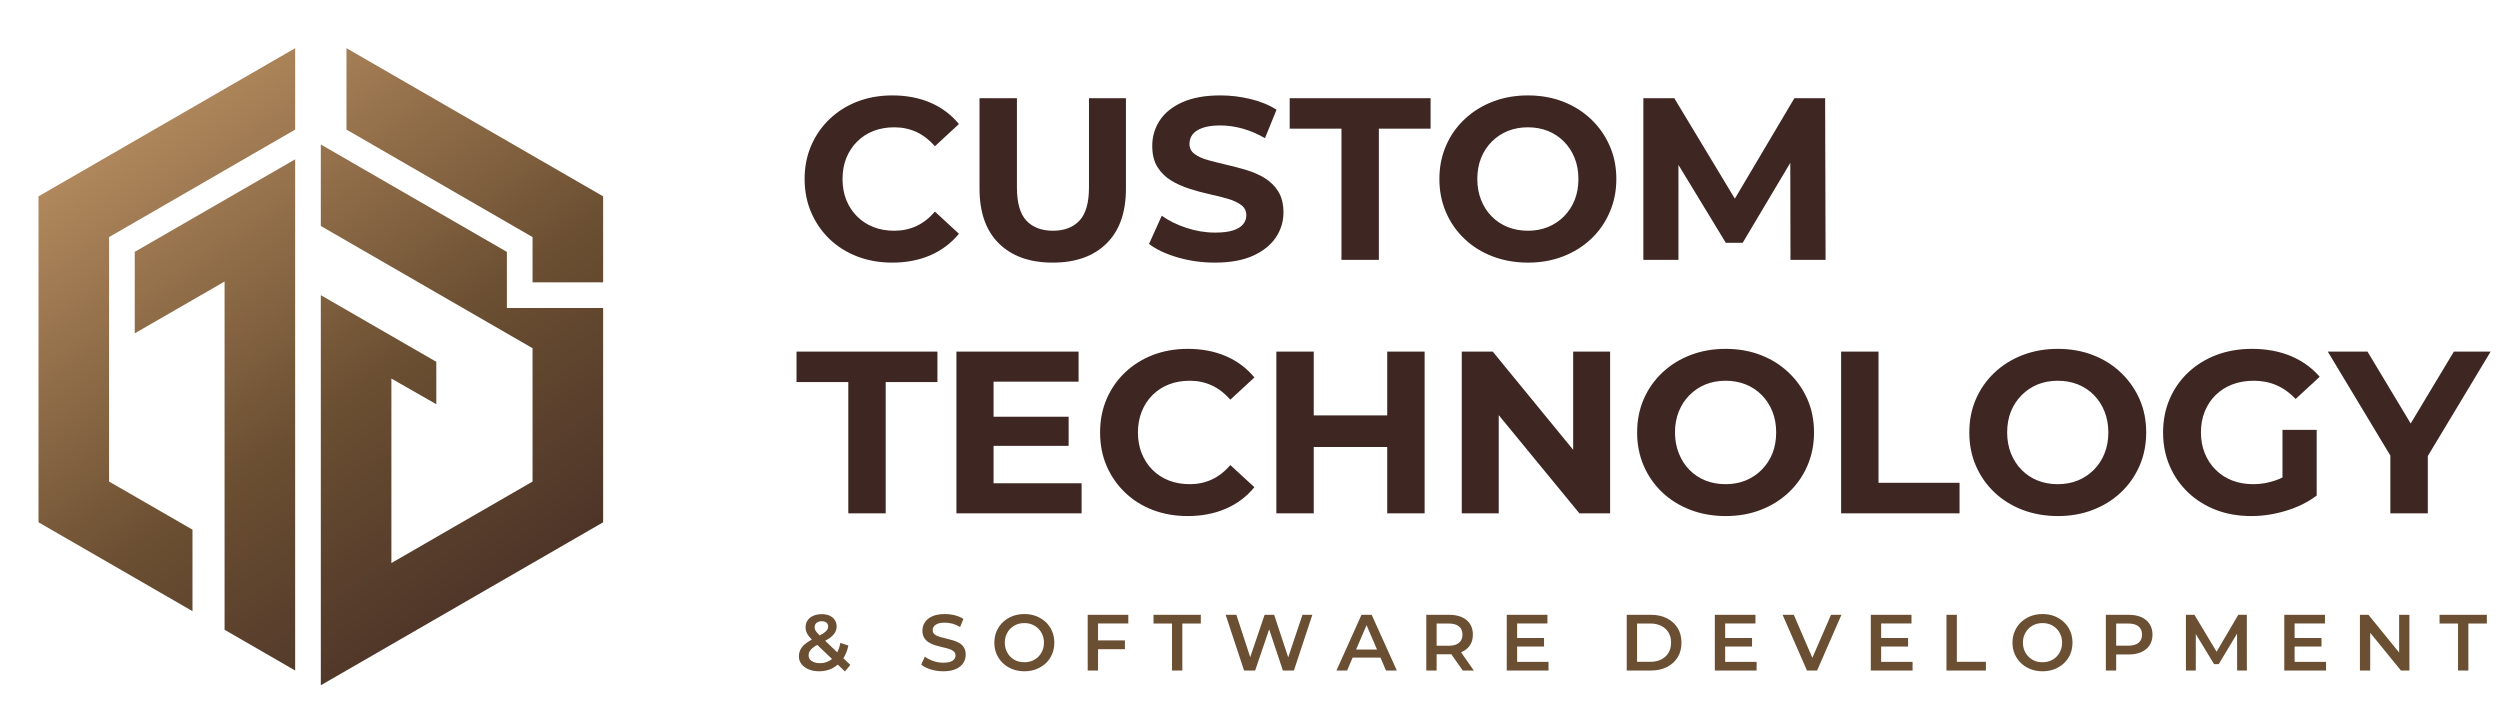
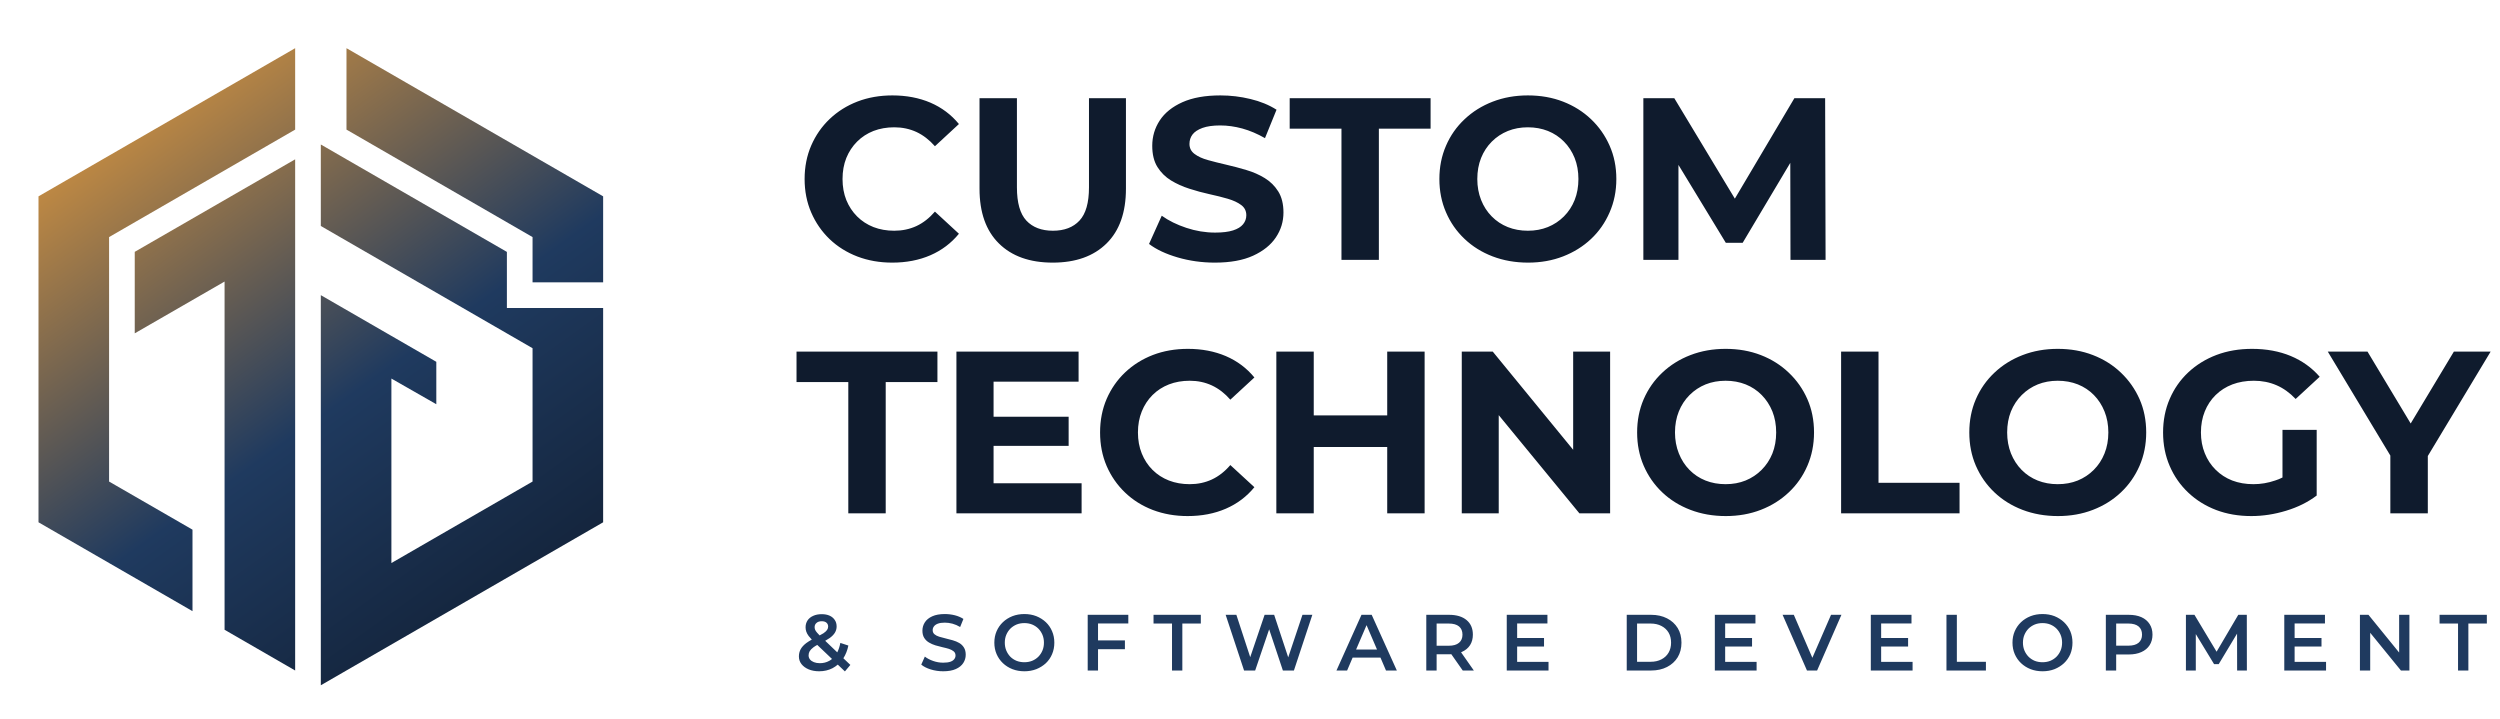
<svg xmlns="http://www.w3.org/2000/svg" viewBox="0 0 389.63 112" width="389.63" height="112" role="img" aria-labelledby="t">
  <defs>
    <linearGradient id="g" gradientUnits="userSpaceOnUse" x1="12" y1="4" x2="88" y2="110">
-       <stop offset="0" stop-color="#C89B6B" />
-       <stop offset=".55" stop-color="#6B4F32" />
-       <stop offset="1" stop-color="#3E2723" />
+       <stop offset="0" stop-color="#F2A23A" />
+       <stop offset=".55" stop-color="#1F3A5F" />
+       <stop offset="1" stop-color="#0F1B2D" />
    </linearGradient>
  </defs>
  <path fill="url(#g)" fill-rule="nonzero" transform="translate(0 0)" d="M46 7.51L6 30.6L6 81.4L30 95.25L30 82.55L17 75.05L17 36.95L46 20.2ZM54 7.51L94 30.6L94 44L83 44L83 36.95L54 20.2ZM21 39.25L46 24.83L46 104.5L35 98.15L35 43.88L21 51.95ZM50 22.52L79 39.26L79 48L94 48L94 81.4L50 106.8L50 46L61 52.35L68 56.39L68 63L61 59L61 87.75L83 75.05L83 54.27L50 35.22Z" />
-   <path fill="#3E2723" transform="translate(124 40.5)" d="M15.05 0.43L15.05 0.43Q12.13 0.43 9.63 -0.52Q7.13 -1.48 5.29 -3.24Q3.46 -5 2.43 -7.38Q1.4 -9.76 1.4 -12.6L1.4 -12.6Q1.4 -15.44 2.43 -17.82Q3.46 -20.2 5.31 -21.96Q7.16 -23.72 9.65 -24.68Q12.13 -25.63 15.08 -25.63L15.08 -25.63Q18.36 -25.63 21.01 -24.5Q23.65 -23.36 25.45 -21.17L25.45 -21.17L21.71 -17.71Q20.41 -19.19 18.83 -19.93Q17.24 -20.66 15.37 -20.66L15.37 -20.66Q13.61 -20.66 12.13 -20.09Q10.66 -19.51 9.58 -18.43Q8.5 -17.35 7.9 -15.88Q7.31 -14.4 7.31 -12.6L7.31 -12.6Q7.31 -10.8 7.9 -9.32Q8.5 -7.85 9.58 -6.77Q10.66 -5.69 12.13 -5.11Q13.61 -4.54 15.37 -4.54L15.37 -4.54Q17.24 -4.54 18.83 -5.27Q20.41 -6.01 21.71 -7.52L21.71 -7.52L25.45 -4.07Q23.65 -1.87 21.01 -0.72Q18.36 0.43 15.05 0.43ZM40.07 0.43L40.07 0.43Q34.7 0.43 31.68 -2.56Q28.66 -5.54 28.66 -11.09L28.66 -11.09L28.66 -25.2L34.49 -25.2L34.49 -11.3Q34.49 -7.7 35.96 -6.12Q37.44 -4.54 40.1 -4.54L40.1 -4.54Q42.77 -4.54 44.24 -6.12Q45.72 -7.7 45.72 -11.3L45.72 -11.3L45.72 -25.2L51.48 -25.2L51.48 -11.09Q51.48 -5.54 48.46 -2.56Q45.43 0.43 40.07 0.43ZM65.34 0.43L65.34 0.43Q62.32 0.43 59.54 -0.38Q56.77 -1.19 55.08 -2.48L55.08 -2.48L57.06 -6.88Q58.68 -5.72 60.89 -4.99Q63.11 -4.25 65.38 -4.25L65.38 -4.25Q67.1 -4.25 68.17 -4.59Q69.23 -4.93 69.73 -5.54Q70.24 -6.16 70.24 -6.95L70.24 -6.95Q70.24 -7.96 69.44 -8.55Q68.65 -9.14 67.36 -9.52Q66.06 -9.9 64.49 -10.24Q62.93 -10.58 61.36 -11.09Q59.8 -11.59 58.5 -12.38Q57.2 -13.18 56.39 -14.47Q55.58 -15.77 55.58 -17.78L55.58 -17.78Q55.58 -19.94 56.75 -21.73Q57.92 -23.51 60.28 -24.57Q62.64 -25.63 66.2 -25.63L66.2 -25.63Q68.58 -25.63 70.88 -25.07Q73.19 -24.52 74.95 -23.4L74.95 -23.4L73.15 -18.97Q71.39 -19.98 69.62 -20.47Q67.86 -20.95 66.17 -20.95L66.17 -20.95Q64.48 -20.95 63.4 -20.56Q62.32 -20.16 61.85 -19.53Q61.38 -18.9 61.38 -18.07L61.38 -18.07Q61.38 -17.1 62.17 -16.51Q62.96 -15.91 64.26 -15.55Q65.56 -15.19 67.12 -14.83Q68.69 -14.47 70.25 -14Q71.82 -13.54 73.12 -12.74Q74.41 -11.95 75.22 -10.66Q76.03 -9.36 76.03 -7.38L76.03 -7.38Q76.03 -5.26 74.84 -3.49Q73.66 -1.73 71.3 -0.65Q68.94 0.43 65.34 0.43ZM90.9 0L85.07 0L85.07 -20.45L77 -20.45L77 -25.2L98.96 -25.2L98.96 -20.45L90.9 -20.45L90.9 0ZM114.16 0.43L114.16 0.43Q111.17 0.43 108.63 -0.54Q106.09 -1.51 104.24 -3.28Q102.38 -5.04 101.36 -7.42Q100.33 -9.79 100.33 -12.6L100.33 -12.6Q100.33 -15.41 101.36 -17.78Q102.38 -20.16 104.26 -21.92Q106.13 -23.69 108.65 -24.66Q111.17 -25.63 114.12 -25.63L114.12 -25.63Q117.11 -25.63 119.61 -24.66Q122.11 -23.69 123.97 -21.92Q125.82 -20.16 126.86 -17.8Q127.91 -15.44 127.91 -12.6L127.91 -12.6Q127.91 -9.79 126.86 -7.4Q125.82 -5 123.97 -3.26Q122.11 -1.51 119.61 -0.54Q117.11 0.43 114.16 0.43ZM114.12 -4.54L114.12 -4.54Q115.81 -4.54 117.23 -5.11Q118.66 -5.69 119.74 -6.77Q120.82 -7.85 121.41 -9.32Q122 -10.8 122 -12.6L122 -12.6Q122 -14.4 121.41 -15.88Q120.82 -17.35 119.75 -18.43Q118.69 -19.51 117.25 -20.09Q115.81 -20.66 114.12 -20.66L114.12 -20.66Q112.43 -20.66 111.01 -20.09Q109.58 -19.51 108.5 -18.43Q107.42 -17.35 106.83 -15.88Q106.24 -14.4 106.24 -12.6L106.24 -12.6Q106.24 -10.84 106.83 -9.34Q107.42 -7.85 108.49 -6.77Q109.55 -5.69 110.99 -5.11Q112.43 -4.54 114.12 -4.54ZM137.59 0L132.12 0L132.12 -25.2L136.94 -25.2L146.38 -9.54L155.66 -25.2L160.45 -25.2L160.52 0L155.05 0L155.02 -15.12L147.6 -2.66L144.97 -2.66L137.59 -14.8L137.59 0Z" />
-   <path fill="#3E2723" transform="translate(124 80)" d="M14.04 0L8.21 0L8.21 -20.45L0.14 -20.45L0.14 -25.2L22.1 -25.2L22.1 -20.45L14.04 -20.45L14.04 0ZM44.57 0L25.06 0L25.06 -25.2L44.1 -25.2L44.1 -20.52L30.85 -20.52L30.85 -15.05L42.55 -15.05L42.55 -10.51L30.85 -10.51L30.85 -4.68L44.57 -4.68L44.57 0ZM61.09 0.43L61.09 0.43Q58.18 0.43 55.67 -0.52Q53.17 -1.48 51.34 -3.24Q49.5 -5 48.47 -7.38Q47.45 -9.76 47.45 -12.6L47.45 -12.6Q47.45 -15.44 48.47 -17.82Q49.5 -20.2 51.35 -21.96Q53.21 -23.72 55.69 -24.68Q58.18 -25.63 61.13 -25.63L61.13 -25.63Q64.4 -25.63 67.05 -24.5Q69.7 -23.36 71.5 -21.17L71.5 -21.17L67.75 -17.71Q66.46 -19.19 64.87 -19.93Q63.29 -20.66 61.42 -20.66L61.42 -20.66Q59.65 -20.66 58.18 -20.09Q56.7 -19.51 55.62 -18.43Q54.54 -17.35 53.95 -15.88Q53.35 -14.4 53.35 -12.6L53.35 -12.6Q53.35 -10.8 53.95 -9.32Q54.54 -7.85 55.62 -6.77Q56.7 -5.69 58.18 -5.11Q59.65 -4.54 61.42 -4.54L61.42 -4.54Q63.29 -4.54 64.87 -5.27Q66.46 -6.01 67.75 -7.52L67.75 -7.52L71.5 -4.07Q69.7 -1.87 67.05 -0.72Q64.4 0.43 61.09 0.43ZM98.03 0L92.2 0L92.2 -10.33L80.75 -10.33L80.75 0L74.92 0L74.92 -25.2L80.75 -25.2L80.75 -15.26L92.2 -15.26L92.2 -25.2L98.03 -25.2L98.03 0ZM109.58 0L103.82 0L103.82 -25.2L108.65 -25.2L121.18 -9.9L121.18 -25.2L126.94 -25.2L126.94 0L122.15 0L109.58 -15.3L109.58 0ZM144.97 0.43L144.97 0.43Q141.98 0.43 139.45 -0.54Q136.91 -1.51 135.05 -3.28Q133.2 -5.04 132.17 -7.42Q131.15 -9.79 131.15 -12.6L131.15 -12.6Q131.15 -15.41 132.17 -17.78Q133.2 -20.16 135.07 -21.92Q136.94 -23.69 139.46 -24.66Q141.98 -25.63 144.94 -25.63L144.94 -25.63Q147.92 -25.63 150.43 -24.66Q152.93 -23.69 154.78 -21.92Q156.64 -20.16 157.68 -17.8Q158.72 -15.44 158.72 -12.6L158.72 -12.6Q158.72 -9.79 157.68 -7.4Q156.64 -5 154.78 -3.26Q152.93 -1.51 150.43 -0.54Q147.92 0.43 144.97 0.43ZM144.94 -4.54L144.94 -4.54Q146.63 -4.54 148.05 -5.11Q149.47 -5.69 150.55 -6.77Q151.63 -7.85 152.23 -9.32Q152.82 -10.8 152.82 -12.6L152.82 -12.6Q152.82 -14.4 152.23 -15.88Q151.63 -17.35 150.57 -18.43Q149.51 -19.51 148.07 -20.09Q146.63 -20.66 144.94 -20.66L144.94 -20.66Q143.24 -20.66 141.82 -20.09Q140.4 -19.51 139.32 -18.43Q138.24 -17.35 137.65 -15.88Q137.05 -14.4 137.05 -12.6L137.05 -12.6Q137.05 -10.84 137.65 -9.34Q138.24 -7.85 139.3 -6.77Q140.36 -5.69 141.8 -5.11Q143.24 -4.54 144.94 -4.54ZM181.4 0L162.94 0L162.94 -25.2L168.77 -25.2L168.77 -4.75L181.4 -4.75L181.4 0ZM196.74 0.43L196.74 0.43Q193.75 0.43 191.21 -0.54Q188.68 -1.51 186.82 -3.28Q184.97 -5.04 183.94 -7.42Q182.92 -9.79 182.92 -12.6L182.92 -12.6Q182.92 -15.41 183.94 -17.78Q184.97 -20.16 186.84 -21.92Q188.71 -23.69 191.23 -24.66Q193.75 -25.63 196.7 -25.63L196.7 -25.63Q199.69 -25.63 202.19 -24.66Q204.7 -23.69 206.55 -21.92Q208.4 -20.16 209.45 -17.8Q210.49 -15.44 210.49 -12.6L210.49 -12.6Q210.49 -9.79 209.45 -7.4Q208.4 -5 206.55 -3.26Q204.7 -1.51 202.19 -0.54Q199.69 0.43 196.74 0.43ZM196.7 -4.54L196.7 -4.54Q198.4 -4.54 199.82 -5.11Q201.24 -5.69 202.32 -6.77Q203.4 -7.85 203.99 -9.32Q204.59 -10.8 204.59 -12.6L204.59 -12.6Q204.59 -14.4 203.99 -15.88Q203.4 -17.35 202.34 -18.43Q201.28 -19.51 199.84 -20.09Q198.4 -20.66 196.7 -20.66L196.7 -20.66Q195.01 -20.66 193.59 -20.09Q192.17 -19.51 191.09 -18.43Q190.01 -17.35 189.41 -15.88Q188.82 -14.4 188.82 -12.6L188.82 -12.6Q188.82 -10.84 189.41 -9.34Q190.01 -7.85 191.07 -6.77Q192.13 -5.69 193.57 -5.11Q195.01 -4.54 196.7 -4.54ZM226.87 0.43L226.87 0.43Q223.88 0.43 221.38 -0.52Q218.88 -1.48 217.03 -3.24Q215.17 -5 214.15 -7.38Q213.12 -9.76 213.12 -12.6Q213.12 -15.44 214.15 -17.82Q215.17 -20.2 217.04 -21.96Q218.92 -23.72 221.44 -24.68Q223.96 -25.63 226.98 -25.63L226.98 -25.63Q230.33 -25.63 233.01 -24.52Q235.69 -23.4 237.53 -21.28L237.53 -21.28L233.78 -17.82Q232.42 -19.26 230.8 -19.96Q229.18 -20.66 227.27 -20.66L227.27 -20.66Q225.43 -20.66 223.92 -20.09Q222.41 -19.51 221.31 -18.43Q220.21 -17.35 219.62 -15.88Q219.02 -14.4 219.02 -12.6L219.02 -12.6Q219.02 -10.84 219.62 -9.36Q220.21 -7.88 221.31 -6.79Q222.41 -5.69 223.9 -5.11Q225.4 -4.54 227.2 -4.54L227.2 -4.54Q228.92 -4.54 230.58 -5.11L230.58 -5.11Q231.16 -5.29 231.73 -5.58L231.73 -5.58L231.73 -13L237.06 -13L237.06 -2.77Q235.01 -1.22 232.29 -0.4Q229.57 0.43 226.87 0.43ZM254.38 0L248.54 0L248.54 -9L238.79 -25.2L244.98 -25.2L251.71 -14L258.44 -25.2L264.17 -25.2L254.38 -8.93L254.38 0Z" />
-   <path fill="#6B4F32" transform="translate(124 104.5)" d="M8.53 -0.87L7.68 0.14L6.57 -0.92Q6.2 -0.6 5.75 -0.36L5.75 -0.36Q4.82 0.12 3.67 0.12L3.67 0.12Q2.77 0.12 2.05 -0.17Q1.33 -0.47 0.92 -0.99Q0.51 -1.51 0.51 -2.19L0.51 -2.19Q0.51 -2.81 0.78 -3.31Q1.05 -3.81 1.65 -4.27L1.65 -4.27Q2.02 -4.54 2.52 -4.82L2.52 -4.82Q2.23 -5.12 2.03 -5.38L2.03 -5.38Q1.77 -5.73 1.66 -6.06Q1.55 -6.39 1.55 -6.73L1.55 -6.73Q1.55 -7.34 1.86 -7.81Q2.17 -8.27 2.74 -8.52Q3.31 -8.78 4.07 -8.78L4.07 -8.78Q4.77 -8.78 5.29 -8.55Q5.8 -8.32 6.09 -7.89Q6.39 -7.46 6.39 -6.87L6.39 -6.87Q6.39 -6.35 6.13 -5.91Q5.87 -5.47 5.32 -5.07L5.32 -5.07Q5.01 -4.86 4.61 -4.63L4.61 -4.63L6.49 -2.83Q6.81 -3.46 6.97 -4.3L6.97 -4.3L8.22 -3.89Q7.99 -2.77 7.44 -1.91L7.44 -1.91L8.53 -0.87ZM5.67 -1.8L5.67 -1.8L3.37 -3.99Q3.01 -3.79 2.77 -3.61L2.77 -3.61Q2.37 -3.31 2.19 -3.01Q2.02 -2.72 2.02 -2.36Q2.02 -2 2.24 -1.72Q2.46 -1.45 2.85 -1.3Q3.25 -1.14 3.78 -1.14L3.78 -1.14Q4.58 -1.14 5.23 -1.5L5.23 -1.5Q5.46 -1.62 5.67 -1.8ZM3.74 -5.47L3.74 -5.47Q4.08 -5.64 4.33 -5.8L4.33 -5.8Q4.74 -6.08 4.9 -6.32Q5.07 -6.57 5.07 -6.84L5.07 -6.84Q5.07 -7.22 4.81 -7.45Q4.55 -7.68 4.07 -7.68L4.07 -7.68Q3.55 -7.68 3.26 -7.42Q2.96 -7.17 2.96 -6.76L2.96 -6.76Q2.96 -6.55 3.04 -6.35Q3.12 -6.15 3.34 -5.9L3.34 -5.9Q3.48 -5.72 3.74 -5.47ZM23 0.12L23 0.12Q21.98 0.12 21.05 -0.17Q20.12 -0.46 19.58 -0.92L19.58 -0.92L20.14 -2.17Q20.66 -1.76 21.43 -1.49Q22.19 -1.22 23 -1.22L23 -1.22Q23.68 -1.22 24.1 -1.36Q24.53 -1.51 24.72 -1.77Q24.92 -2.02 24.92 -2.34L24.92 -2.34Q24.92 -2.74 24.64 -2.98Q24.35 -3.22 23.9 -3.37Q23.45 -3.51 22.89 -3.63Q22.34 -3.76 21.79 -3.92Q21.24 -4.09 20.79 -4.36Q20.33 -4.63 20.05 -5.07Q19.76 -5.52 19.76 -6.21L19.76 -6.21Q19.76 -6.92 20.14 -7.51Q20.52 -8.1 21.3 -8.45Q22.07 -8.8 23.26 -8.8L23.26 -8.8Q24.04 -8.8 24.81 -8.61Q25.58 -8.41 26.15 -8.04L26.15 -8.04L25.64 -6.78Q25.06 -7.13 24.44 -7.3Q23.82 -7.46 23.25 -7.46L23.25 -7.46Q22.58 -7.46 22.16 -7.3Q21.75 -7.14 21.56 -6.88Q21.36 -6.62 21.36 -6.29L21.36 -6.29Q21.36 -5.89 21.64 -5.65Q21.92 -5.41 22.37 -5.27Q22.83 -5.13 23.38 -5Q23.94 -4.87 24.49 -4.71Q25.05 -4.55 25.5 -4.29Q25.95 -4.03 26.23 -3.58Q26.51 -3.14 26.51 -2.46L26.51 -2.46Q26.51 -1.76 26.13 -1.17Q25.75 -0.58 24.97 -0.23Q24.19 0.12 23 0.12ZM35.66 0.12L35.66 0.12Q34.64 0.12 33.79 -0.21Q32.93 -0.55 32.3 -1.15Q31.67 -1.75 31.32 -2.56Q30.97 -3.37 30.97 -4.34L30.97 -4.34Q30.97 -5.31 31.32 -6.12Q31.67 -6.93 32.3 -7.53Q32.93 -8.13 33.79 -8.47Q34.64 -8.8 35.65 -8.8L35.65 -8.8Q36.66 -8.8 37.51 -8.47Q38.36 -8.13 39 -7.53Q39.63 -6.93 39.97 -6.12Q40.32 -5.31 40.32 -4.34L40.32 -4.34Q40.32 -3.37 39.97 -2.55Q39.63 -1.74 39 -1.14Q38.36 -0.55 37.51 -0.21Q36.66 0.12 35.66 0.12ZM35.65 -1.29L35.65 -1.29Q36.3 -1.29 36.86 -1.51Q37.42 -1.74 37.83 -2.15Q38.24 -2.57 38.47 -3.12Q38.7 -3.67 38.7 -4.34L38.7 -4.34Q38.7 -5.01 38.47 -5.56Q38.24 -6.11 37.83 -6.53Q37.42 -6.94 36.86 -7.17Q36.3 -7.39 35.65 -7.39L35.65 -7.39Q34.99 -7.39 34.44 -7.17Q33.89 -6.94 33.47 -6.53Q33.06 -6.11 32.83 -5.56Q32.6 -5.01 32.6 -4.34L32.6 -4.34Q32.6 -3.68 32.83 -3.12Q33.06 -2.57 33.46 -2.15Q33.87 -1.74 34.43 -1.51Q34.99 -1.29 35.65 -1.29ZM47.13 0L45.52 0L45.52 -8.68L51.85 -8.68L51.85 -7.33L47.13 -7.33L47.13 -4.69L51.32 -4.69L51.32 -3.32L47.13 -3.32L47.13 0ZM60.27 0L58.66 0L58.66 -7.32L55.78 -7.32L55.78 -8.68L63.15 -8.68L63.15 -7.32L60.27 -7.32L60.27 0ZM71.62 0L69.89 0L67.02 -8.68L68.69 -8.68L70.85 -2.08L73.09 -8.68L74.58 -8.68L76.77 -2.05L78.99 -8.68L80.53 -8.68L77.66 0L75.94 0L73.8 -6.42L71.62 0ZM85.95 0L84.29 0L88.19 -8.68L89.78 -8.68L93.7 0L92.01 0L91.15 -2.01L86.81 -2.01L85.95 0ZM87.35 -3.27L90.61 -3.27L88.98 -7.07L87.35 -3.27ZM99.9 0L98.29 0L98.29 -8.68L101.85 -8.68Q103.58 -8.68 104.57 -7.86Q105.55 -7.04 105.55 -5.59L105.55 -5.59Q105.55 -4.64 105.11 -3.95Q104.66 -3.26 103.84 -2.9L103.84 -2.9Q103.78 -2.86 103.71 -2.84L103.71 -2.84L105.7 0L103.97 0L102.19 -2.54Q102.03 -2.53 101.86 -2.53L101.86 -2.53L99.9 -2.53L99.9 0ZM99.9 -7.32L99.9 -3.86L101.78 -3.86Q102.85 -3.86 103.39 -4.32Q103.93 -4.77 103.93 -5.59L103.93 -5.59Q103.93 -6.42 103.39 -6.87Q102.85 -7.32 101.78 -7.32L101.78 -7.32L99.9 -7.32ZM117.34 0L110.83 0L110.83 -8.68L117.17 -8.68L117.17 -7.33L112.45 -7.33L112.45 -5.07L116.64 -5.07L116.64 -3.74L112.45 -3.74L112.45 -1.35L117.34 -1.35L117.34 0ZM133.33 0L129.53 0L129.53 -8.68L133.33 -8.68Q134.74 -8.68 135.81 -8.13Q136.87 -7.59 137.47 -6.62Q138.06 -5.65 138.06 -4.34L138.06 -4.34Q138.06 -3.04 137.47 -2.06Q136.87 -1.09 135.81 -0.55Q134.74 0 133.33 0L133.33 0ZM131.14 -7.32L131.14 -1.36L133.25 -1.36Q134.22 -1.36 134.94 -1.74Q135.66 -2.11 136.05 -2.78Q136.44 -3.45 136.44 -4.34L136.44 -4.34Q136.44 -5.25 136.05 -5.91Q135.66 -6.57 134.94 -6.94Q134.22 -7.32 133.25 -7.32L133.25 -7.32L131.14 -7.32ZM149.77 0L143.26 0L143.26 -8.68L149.59 -8.68L149.59 -7.33L144.87 -7.33L144.87 -5.07L149.06 -5.07L149.06 -3.74L144.87 -3.74L144.87 -1.35L149.77 -1.35L149.77 0ZM159.2 0L157.62 0L153.82 -8.68L155.57 -8.68L158.46 -1.98L161.37 -8.68L162.99 -8.68L159.2 0ZM174.08 0L167.57 0L167.57 -8.68L173.91 -8.68L173.91 -7.33L169.18 -7.33L169.18 -5.07L173.38 -5.07L173.38 -3.74L169.18 -3.74L169.18 -1.35L174.08 -1.35L174.08 0ZM185.51 0L179.36 0L179.36 -8.68L180.98 -8.68L180.98 -1.36L185.51 -1.36L185.51 0ZM194.34 0.12L194.34 0.12Q193.32 0.12 192.47 -0.21Q191.61 -0.55 190.98 -1.15Q190.35 -1.75 190 -2.56Q189.65 -3.37 189.65 -4.34L189.65 -4.34Q189.65 -5.31 190 -6.12Q190.35 -6.93 190.98 -7.53Q191.61 -8.13 192.47 -8.47Q193.32 -8.8 194.33 -8.8L194.33 -8.8Q195.35 -8.8 196.2 -8.47Q197.04 -8.13 197.68 -7.53Q198.31 -6.93 198.66 -6.12Q199 -5.31 199 -4.34L199 -4.34Q199 -3.37 198.66 -2.55Q198.31 -1.74 197.68 -1.14Q197.04 -0.55 196.2 -0.21Q195.35 0.12 194.34 0.12ZM194.33 -1.29L194.33 -1.29Q194.99 -1.29 195.54 -1.51Q196.1 -1.74 196.51 -2.15Q196.92 -2.57 197.15 -3.12Q197.38 -3.67 197.38 -4.34L197.38 -4.34Q197.38 -5.01 197.15 -5.56Q196.92 -6.11 196.51 -6.53Q196.1 -6.94 195.54 -7.17Q194.99 -7.39 194.33 -7.39L194.33 -7.39Q193.67 -7.39 193.12 -7.17Q192.57 -6.94 192.15 -6.53Q191.74 -6.11 191.51 -5.56Q191.28 -5.01 191.28 -4.34L191.28 -4.34Q191.28 -3.68 191.51 -3.12Q191.74 -2.57 192.15 -2.15Q192.56 -1.74 193.11 -1.51Q193.67 -1.29 194.33 -1.29ZM205.81 0L204.2 0L204.2 -8.68L207.77 -8.68Q208.92 -8.68 209.75 -8.31Q210.57 -7.94 211.02 -7.24Q211.47 -6.55 211.47 -5.59Q211.47 -4.64 211.02 -3.94Q210.57 -3.25 209.75 -2.88Q208.92 -2.5 207.77 -2.5L207.77 -2.5L205.81 -2.5L205.81 0ZM205.81 -7.32L205.81 -3.87L207.7 -3.87Q208.76 -3.87 209.3 -4.32Q209.84 -4.77 209.84 -5.59L209.84 -5.59Q209.84 -6.42 209.3 -6.87Q208.76 -7.32 207.7 -7.32L207.7 -7.32L205.81 -7.32ZM218.22 0L216.68 0L216.68 -8.68L218.01 -8.68L221.46 -2.93L224.84 -8.68L226.17 -8.68L226.18 0L224.66 0L224.65 -5.75L221.79 -0.99L221.07 -0.99L218.22 -5.68L218.22 0ZM238.52 0L232.01 0L232.01 -8.68L238.35 -8.68L238.35 -7.33L233.62 -7.33L233.62 -5.07L237.81 -5.07L237.81 -3.74L233.62 -3.74L233.62 -1.35L238.52 -1.35L238.52 0ZM245.4 0L243.8 0L243.8 -8.68L245.13 -8.68L249.91 -2.8L249.91 -8.68L251.51 -8.68L251.51 0L250.19 0L245.4 -5.88L245.4 0ZM260.7 0L259.09 0L259.09 -7.32L256.21 -7.32L256.21 -8.68L263.58 -8.68L263.58 -7.32L260.7 -7.32L260.7 0Z" />
+   <path fill="#0F1B2D" transform="translate(124 40.5)" d="M15.05 0.43L15.05 0.43Q12.13 0.43 9.63 -0.52Q7.13 -1.48 5.29 -3.24Q3.46 -5 2.43 -7.38Q1.4 -9.76 1.4 -12.6L1.4 -12.6Q1.4 -15.44 2.43 -17.82Q3.46 -20.2 5.31 -21.96Q7.16 -23.72 9.65 -24.68Q12.13 -25.63 15.08 -25.63L15.08 -25.63Q18.36 -25.63 21.01 -24.5Q23.65 -23.36 25.45 -21.17L25.45 -21.17L21.71 -17.71Q20.41 -19.19 18.83 -19.93Q17.24 -20.66 15.37 -20.66L15.37 -20.66Q13.61 -20.66 12.13 -20.09Q10.66 -19.51 9.58 -18.43Q8.5 -17.35 7.9 -15.88Q7.31 -14.4 7.31 -12.6L7.31 -12.6Q7.31 -10.8 7.9 -9.32Q8.5 -7.85 9.58 -6.77Q10.66 -5.69 12.13 -5.11Q13.61 -4.54 15.37 -4.54L15.37 -4.54Q17.24 -4.54 18.83 -5.27Q20.41 -6.01 21.71 -7.52L21.71 -7.52L25.45 -4.07Q23.65 -1.87 21.01 -0.72Q18.36 0.43 15.05 0.43ZM40.07 0.43L40.07 0.43Q34.7 0.43 31.68 -2.56Q28.66 -5.54 28.66 -11.09L28.66 -11.09L28.66 -25.2L34.49 -25.2L34.49 -11.3Q34.49 -7.7 35.96 -6.12Q37.44 -4.54 40.1 -4.54L40.1 -4.54Q42.77 -4.54 44.24 -6.12Q45.72 -7.7 45.72 -11.3L45.72 -11.3L45.72 -25.2L51.48 -25.2L51.48 -11.09Q51.48 -5.54 48.46 -2.56Q45.43 0.43 40.07 0.43ZM65.34 0.43L65.34 0.43Q62.32 0.43 59.54 -0.38Q56.77 -1.19 55.08 -2.48L55.08 -2.48L57.06 -6.88Q58.68 -5.72 60.89 -4.99Q63.11 -4.25 65.38 -4.25L65.38 -4.25Q67.1 -4.25 68.17 -4.59Q69.23 -4.93 69.73 -5.54Q70.24 -6.16 70.24 -6.95L70.24 -6.95Q70.24 -7.96 69.44 -8.55Q68.65 -9.14 67.36 -9.52Q66.06 -9.9 64.49 -10.24Q62.93 -10.58 61.36 -11.09Q59.8 -11.59 58.5 -12.38Q57.2 -13.18 56.39 -14.47Q55.58 -15.77 55.58 -17.78L55.58 -17.78Q55.58 -19.94 56.75 -21.73Q57.92 -23.51 60.28 -24.57Q62.64 -25.63 66.2 -25.63L66.2 -25.63Q68.58 -25.63 70.88 -25.07Q73.19 -24.52 74.95 -23.4L74.95 -23.4L73.15 -18.97Q71.39 -19.98 69.62 -20.47Q67.86 -20.95 66.17 -20.95L66.17 -20.95Q64.48 -20.95 63.4 -20.56Q62.32 -20.16 61.85 -19.53Q61.38 -18.9 61.38 -18.07L61.38 -18.07Q61.38 -17.1 62.17 -16.51Q62.96 -15.91 64.26 -15.55Q65.56 -15.19 67.12 -14.83Q68.69 -14.47 70.25 -14Q71.82 -13.54 73.12 -12.74Q74.41 -11.95 75.22 -10.66Q76.03 -9.36 76.03 -7.38L76.03 -7.38Q76.03 -5.26 74.84 -3.49Q73.66 -1.73 71.3 -0.65Q68.94 0.43 65.34 0.43ZM90.9 0L85.07 0L85.07 -20.45L77 -20.45L77 -25.2L98.96 -25.2L98.96 -20.45L90.9 -20.45L90.9 0ZM114.16 0.43L114.16 0.43Q111.17 0.43 108.63 -0.54Q106.09 -1.51 104.24 -3.28Q102.38 -5.04 101.36 -7.42Q100.33 -9.79 100.33 -12.6L100.33 -12.6Q100.33 -15.41 101.36 -17.78Q102.38 -20.16 104.26 -21.92Q106.13 -23.69 108.65 -24.66Q111.17 -25.63 114.12 -25.63L114.12 -25.63Q117.11 -25.63 119.61 -24.66Q122.11 -23.69 123.97 -21.92Q125.82 -20.16 126.86 -17.8Q127.91 -15.44 127.91 -12.6L127.91 -12.6Q127.91 -9.79 126.86 -7.4Q125.82 -5 123.97 -3.26Q122.11 -1.51 119.61 -0.54Q117.11 0.43 114.16 0.43ZM114.12 -4.54L114.12 -4.54Q115.81 -4.54 117.23 -5.11Q118.66 -5.69 119.74 -6.77Q120.82 -7.85 121.41 -9.32Q122 -10.8 122 -12.6L122 -12.6Q122 -14.4 121.41 -15.88Q120.82 -17.35 119.75 -18.43Q118.69 -19.51 117.25 -20.09Q115.81 -20.66 114.12 -20.66L114.12 -20.66Q112.43 -20.66 111.01 -20.09Q109.58 -19.51 108.5 -18.43Q107.42 -17.35 106.83 -15.88Q106.24 -14.4 106.24 -12.6L106.24 -12.6Q106.24 -10.84 106.83 -9.34Q107.42 -7.85 108.49 -6.77Q109.55 -5.69 110.99 -5.11Q112.43 -4.54 114.12 -4.54ZM137.59 0L132.12 0L132.12 -25.2L136.94 -25.2L146.38 -9.54L155.66 -25.2L160.45 -25.2L160.52 0L155.05 0L155.02 -15.12L147.6 -2.66L144.97 -2.66L137.59 -14.8L137.59 0Z" />
+   <path fill="#0F1B2D" transform="translate(124 80)" d="M14.04 0L8.21 0L8.21 -20.45L0.14 -20.45L0.14 -25.2L22.1 -25.2L22.1 -20.45L14.04 -20.45L14.04 0ZM44.57 0L25.06 0L25.06 -25.2L44.1 -25.2L44.1 -20.52L30.85 -20.52L30.85 -15.05L42.55 -15.05L42.55 -10.51L30.85 -10.51L30.85 -4.68L44.57 -4.68L44.57 0ZM61.09 0.43L61.09 0.43Q58.18 0.43 55.67 -0.52Q53.17 -1.48 51.34 -3.24Q49.5 -5 48.47 -7.38Q47.45 -9.76 47.45 -12.6L47.45 -12.6Q47.45 -15.44 48.47 -17.82Q49.5 -20.2 51.35 -21.96Q53.21 -23.72 55.69 -24.68Q58.18 -25.63 61.13 -25.63L61.13 -25.63Q64.4 -25.63 67.05 -24.5Q69.7 -23.36 71.5 -21.17L71.5 -21.17L67.75 -17.71Q66.46 -19.19 64.87 -19.93Q63.29 -20.66 61.42 -20.66L61.42 -20.66Q59.65 -20.66 58.18 -20.09Q56.7 -19.51 55.62 -18.43Q54.54 -17.35 53.95 -15.88Q53.35 -14.4 53.35 -12.6L53.35 -12.6Q53.35 -10.8 53.95 -9.32Q54.54 -7.85 55.62 -6.77Q56.7 -5.69 58.18 -5.11Q59.65 -4.54 61.42 -4.54L61.42 -4.54Q63.29 -4.54 64.87 -5.27Q66.46 -6.01 67.75 -7.52L67.75 -7.52L71.5 -4.07Q69.7 -1.87 67.05 -0.72Q64.4 0.43 61.09 0.43ZM98.03 0L92.2 0L92.2 -10.33L80.75 -10.33L80.75 0L74.92 0L74.92 -25.2L80.75 -25.2L80.75 -15.26L92.2 -15.26L92.2 -25.2L98.03 -25.2L98.03 0ZM109.58 0L103.82 0L103.82 -25.2L108.65 -25.2L121.18 -9.9L121.18 -25.2L126.94 -25.2L126.94 0L122.15 0L109.58 -15.3L109.58 0ZM144.97 0.43L144.97 0.43Q141.98 0.43 139.45 -0.54Q136.91 -1.51 135.05 -3.28Q133.2 -5.04 132.17 -7.42Q131.15 -9.79 131.15 -12.6L131.15 -12.6Q131.15 -15.41 132.17 -17.78Q133.2 -20.16 135.07 -21.92Q136.94 -23.69 139.46 -24.66Q141.98 -25.63 144.94 -25.63L144.94 -25.63Q147.92 -25.63 150.43 -24.66Q152.93 -23.69 154.78 -21.92Q156.64 -20.16 157.68 -17.8Q158.72 -15.44 158.72 -12.6L158.72 -12.6Q158.72 -9.79 157.68 -7.4Q156.64 -5 154.78 -3.26Q152.93 -1.51 150.43 -0.54Q147.92 0.43 144.97 0.43ZM144.94 -4.54L144.94 -4.54Q146.63 -4.54 148.05 -5.11Q149.47 -5.69 150.55 -6.77Q151.63 -7.85 152.23 -9.32Q152.82 -10.8 152.82 -12.6L152.82 -12.6Q152.82 -14.4 152.23 -15.88Q151.63 -17.35 150.57 -18.43Q149.51 -19.51 148.07 -20.09Q146.63 -20.66 144.94 -20.66L144.94 -20.66Q143.24 -20.66 141.82 -20.09Q140.4 -19.51 139.32 -18.43Q138.24 -17.35 137.65 -15.88Q137.05 -14.4 137.05 -12.6L137.05 -12.6Q137.05 -10.84 137.65 -9.34Q138.24 -7.85 139.3 -6.77Q140.36 -5.69 141.8 -5.11Q143.24 -4.54 144.94 -4.54ZM181.4 0L162.94 0L162.94 -25.2L168.77 -25.2L168.77 -4.75L181.4 -4.75L181.4 0ZM196.74 0.43L196.74 0.43Q193.75 0.43 191.21 -0.54Q188.68 -1.51 186.82 -3.28Q184.97 -5.04 183.94 -7.42Q182.92 -9.79 182.92 -12.6L182.92 -12.6Q182.92 -15.41 183.94 -17.78Q184.97 -20.16 186.84 -21.92Q188.71 -23.69 191.23 -24.66Q193.75 -25.63 196.7 -25.63L196.7 -25.63Q199.69 -25.63 202.19 -24.66Q204.7 -23.69 206.55 -21.92Q208.4 -20.16 209.45 -17.8Q210.49 -15.44 210.49 -12.6L210.49 -12.6Q210.49 -9.79 209.45 -7.4Q208.4 -5 206.55 -3.26Q204.7 -1.51 202.19 -0.54Q199.69 0.43 196.74 0.43ZM196.7 -4.54L196.7 -4.54Q198.4 -4.54 199.82 -5.11Q201.24 -5.69 202.32 -6.77Q203.4 -7.85 203.99 -9.32Q204.59 -10.8 204.59 -12.6L204.59 -12.6Q204.59 -14.4 203.99 -15.88Q203.4 -17.35 202.34 -18.43Q201.28 -19.51 199.84 -20.09Q198.4 -20.66 196.7 -20.66L196.7 -20.66Q195.01 -20.66 193.59 -20.09Q192.17 -19.51 191.09 -18.43Q190.01 -17.35 189.41 -15.88Q188.82 -14.4 188.82 -12.6L188.82 -12.6Q188.82 -10.84 189.41 -9.34Q190.01 -7.85 191.07 -6.77Q192.13 -5.69 193.57 -5.11Q195.01 -4.54 196.7 -4.54ZM226.87 0.43L226.87 0.43Q223.88 0.43 221.38 -0.52Q218.88 -1.48 217.03 -3.24Q215.17 -5 214.15 -7.38Q213.12 -9.76 213.12 -12.6Q213.12 -15.44 214.15 -17.82Q215.17 -20.2 217.04 -21.96Q218.92 -23.72 221.44 -24.68Q223.96 -25.63 226.98 -25.63L226.98 -25.63Q230.33 -25.63 233.01 -24.52Q235.69 -23.4 237.53 -21.28L237.53 -21.28L233.78 -17.82Q232.42 -19.26 230.8 -19.96Q229.18 -20.66 227.27 -20.66L227.27 -20.66Q225.43 -20.66 223.92 -20.09Q222.41 -19.51 221.31 -18.43Q220.21 -17.35 219.62 -15.88Q219.02 -14.4 219.02 -12.6L219.02 -12.6Q219.02 -10.84 219.62 -9.36Q220.21 -7.88 221.31 -6.79Q222.41 -5.69 223.9 -5.11Q225.4 -4.54 227.2 -4.54L227.2 -4.54Q228.92 -4.54 230.58 -5.11L230.58 -5.11Q231.16 -5.29 231.73 -5.58L231.73 -5.58L231.73 -13L237.06 -13L237.06 -2.77Q235.01 -1.22 232.29 -0.4Q229.57 0.43 226.87 0.43ZM254.38 0L248.54 0L248.54 -9L238.79 -25.2L244.98 -25.2L251.71 -14L258.44 -25.2L264.17 -25.2L254.38 -8.93L254.38 0Z" />
+   <path fill="#1F3A5F" transform="translate(124 104.5)" d="M8.53 -0.87L7.68 0.14L6.57 -0.92Q6.2 -0.6 5.75 -0.36L5.75 -0.36Q4.82 0.12 3.67 0.12L3.67 0.12Q2.77 0.12 2.05 -0.17Q1.33 -0.47 0.92 -0.99Q0.51 -1.51 0.51 -2.19L0.51 -2.19Q0.51 -2.81 0.78 -3.31Q1.05 -3.81 1.65 -4.27L1.65 -4.27Q2.02 -4.54 2.52 -4.82L2.52 -4.82Q2.23 -5.12 2.03 -5.38L2.03 -5.38Q1.77 -5.73 1.66 -6.06Q1.55 -6.39 1.55 -6.73L1.55 -6.73Q1.55 -7.34 1.86 -7.81Q2.17 -8.27 2.74 -8.52Q3.31 -8.78 4.07 -8.78L4.07 -8.78Q4.77 -8.78 5.29 -8.55Q5.8 -8.32 6.09 -7.89Q6.39 -7.46 6.39 -6.87L6.39 -6.87Q6.39 -6.35 6.13 -5.91Q5.87 -5.47 5.32 -5.07L5.32 -5.07Q5.01 -4.86 4.61 -4.63L4.61 -4.63L6.49 -2.83Q6.81 -3.46 6.97 -4.3L6.97 -4.3L8.22 -3.89Q7.99 -2.77 7.44 -1.91L7.44 -1.91L8.53 -0.87ZM5.67 -1.8L5.67 -1.8L3.37 -3.99Q3.01 -3.79 2.77 -3.61L2.77 -3.61Q2.37 -3.31 2.19 -3.01Q2.02 -2.72 2.02 -2.36Q2.02 -2 2.24 -1.72Q2.46 -1.45 2.85 -1.3Q3.25 -1.14 3.78 -1.14L3.78 -1.14Q4.58 -1.14 5.23 -1.5L5.23 -1.5Q5.46 -1.62 5.67 -1.8ZM3.74 -5.47L3.74 -5.47Q4.08 -5.64 4.33 -5.8L4.33 -5.8Q4.74 -6.08 4.9 -6.32Q5.07 -6.57 5.07 -6.84L5.07 -6.84Q5.07 -7.22 4.81 -7.45Q4.55 -7.68 4.07 -7.68L4.07 -7.68Q3.55 -7.68 3.26 -7.42Q2.96 -7.17 2.96 -6.76L2.96 -6.76Q2.96 -6.55 3.04 -6.35Q3.12 -6.15 3.34 -5.9L3.34 -5.9Q3.48 -5.72 3.74 -5.47ZM23 0.12L23 0.12Q21.98 0.12 21.05 -0.17Q20.12 -0.46 19.58 -0.92L19.58 -0.92L20.14 -2.17Q20.66 -1.76 21.43 -1.49Q22.19 -1.22 23 -1.22L23 -1.22Q23.68 -1.22 24.1 -1.36Q24.53 -1.51 24.72 -1.77Q24.92 -2.02 24.92 -2.34L24.92 -2.34Q24.92 -2.74 24.64 -2.98Q24.35 -3.22 23.9 -3.37Q23.45 -3.51 22.89 -3.63Q22.34 -3.76 21.79 -3.92Q21.24 -4.09 20.79 -4.36Q20.33 -4.63 20.05 -5.07Q19.76 -5.52 19.76 -6.21L19.76 -6.21Q19.76 -6.92 20.14 -7.51Q20.52 -8.1 21.3 -8.45Q22.07 -8.8 23.26 -8.8L23.26 -8.8Q24.04 -8.8 24.81 -8.61Q25.58 -8.41 26.15 -8.04L26.15 -8.04L25.64 -6.78Q25.06 -7.13 24.44 -7.3Q23.82 -7.46 23.25 -7.46L23.25 -7.46Q22.58 -7.46 22.16 -7.3Q21.75 -7.14 21.56 -6.88Q21.36 -6.62 21.36 -6.29L21.36 -6.29Q21.36 -5.89 21.64 -5.65Q21.92 -5.41 22.37 -5.27Q22.83 -5.13 23.38 -5Q23.94 -4.87 24.49 -4.71Q25.05 -4.55 25.5 -4.29Q25.95 -4.03 26.23 -3.58Q26.51 -3.14 26.51 -2.46L26.51 -2.46Q26.51 -1.76 26.13 -1.17Q25.75 -0.58 24.97 -0.23Q24.19 0.12 23 0.12ZM35.66 0.12L35.66 0.12Q34.64 0.12 33.79 -0.21Q32.93 -0.55 32.3 -1.15Q31.67 -1.75 31.32 -2.56Q30.97 -3.37 30.97 -4.34L30.97 -4.34Q30.97 -5.31 31.32 -6.12Q31.67 -6.93 32.3 -7.53Q32.93 -8.13 33.79 -8.47Q34.64 -8.8 35.65 -8.8L35.65 -8.8Q36.66 -8.8 37.51 -8.47Q38.36 -8.13 39 -7.53Q39.63 -6.93 39.97 -6.12Q40.32 -5.31 40.32 -4.34L40.32 -4.34Q40.32 -3.37 39.97 -2.55Q39.63 -1.74 39 -1.14Q38.36 -0.55 37.51 -0.21Q36.66 0.12 35.66 0.12ZM35.65 -1.29L35.65 -1.29Q36.3 -1.29 36.86 -1.51Q37.42 -1.74 37.83 -2.15Q38.24 -2.57 38.47 -3.12Q38.7 -3.67 38.7 -4.34L38.7 -4.34Q38.7 -5.01 38.47 -5.56Q38.24 -6.11 37.83 -6.53Q37.42 -6.94 36.86 -7.17Q36.3 -7.39 35.65 -7.39L35.65 -7.39Q34.99 -7.39 34.44 -7.17Q33.89 -6.94 33.47 -6.53Q33.06 -6.11 32.83 -5.56Q32.6 -5.01 32.6 -4.34L32.6 -4.34Q32.6 -3.68 32.83 -3.12Q33.06 -2.57 33.46 -2.15Q33.87 -1.74 34.43 -1.51Q34.99 -1.29 35.65 -1.29ZM47.13 0L45.52 0L45.52 -8.68L51.85 -8.68L51.85 -7.33L47.13 -7.33L47.13 -4.69L51.32 -4.69L51.32 -3.32L47.13 -3.32L47.13 0ZM60.27 0L58.66 0L58.66 -7.32L55.78 -7.32L55.78 -8.68L63.15 -8.68L63.15 -7.32L60.27 -7.32L60.27 0ZM71.62 0L69.89 0L67.02 -8.68L68.69 -8.68L70.85 -2.08L73.09 -8.68L74.58 -8.68L76.77 -2.05L78.99 -8.68L80.53 -8.68L77.66 0L75.94 0L73.8 -6.42L71.62 0ZM85.95 0L84.29 0L88.19 -8.68L89.78 -8.68L93.7 0L92.01 0L91.15 -2.01L86.81 -2.01L85.95 0ZM87.35 -3.27L90.61 -3.27L88.98 -7.07L87.35 -3.27ZM99.9 0L98.29 0L98.29 -8.68L101.85 -8.68Q103.58 -8.68 104.57 -7.86Q105.55 -7.04 105.55 -5.59L105.55 -5.59Q105.55 -4.64 105.11 -3.95Q104.66 -3.26 103.84 -2.9L103.84 -2.9Q103.78 -2.86 103.71 -2.84L103.71 -2.84L105.7 0L103.97 0L102.19 -2.54Q102.03 -2.53 101.86 -2.53L101.86 -2.53L99.9 -2.53L99.9 0ZM99.9 -7.32L99.9 -3.86L101.78 -3.86Q102.85 -3.86 103.39 -4.32Q103.93 -4.77 103.93 -5.59L103.93 -5.59Q103.93 -6.42 103.39 -6.87Q102.85 -7.32 101.78 -7.32L101.78 -7.32L99.9 -7.32ZM117.34 0L110.83 0L110.83 -8.68L117.17 -8.68L117.17 -7.33L112.45 -7.33L112.45 -5.07L116.64 -5.07L116.64 -3.74L112.45 -3.74L112.45 -1.35L117.34 -1.35L117.34 0ZM133.33 0L129.53 0L129.53 -8.68L133.33 -8.68Q134.74 -8.68 135.81 -8.13Q136.87 -7.59 137.47 -6.62Q138.06 -5.65 138.06 -4.34L138.06 -4.34Q138.06 -3.04 137.47 -2.06Q136.87 -1.09 135.81 -0.55Q134.74 0 133.33 0L133.33 0ZM131.14 -7.32L131.14 -1.36L133.25 -1.36Q134.22 -1.36 134.94 -1.74Q135.66 -2.11 136.05 -2.78Q136.44 -3.45 136.44 -4.34L136.44 -4.34Q136.44 -5.25 136.05 -5.91Q135.66 -6.57 134.94 -6.94Q134.22 -7.32 133.25 -7.32L133.25 -7.32L131.14 -7.32ZM149.77 0L143.26 0L143.26 -8.68L149.59 -8.68L149.59 -7.33L144.87 -7.33L144.87 -5.07L149.06 -5.07L149.06 -3.74L144.87 -3.74L144.87 -1.35L149.77 -1.35L149.77 0ZM159.2 0L157.62 0L153.82 -8.68L155.57 -8.68L158.46 -1.98L161.37 -8.68L162.99 -8.68L159.2 0ZM174.08 0L167.57 0L167.57 -8.68L173.91 -8.68L173.91 -7.33L169.18 -7.33L169.18 -5.07L173.38 -5.07L173.38 -3.74L169.18 -3.74L169.18 -1.35L174.08 -1.35L174.08 0ZM185.51 0L179.36 0L179.36 -8.68L180.98 -8.68L180.98 -1.36L185.51 -1.36L185.51 0ZM194.34 0.12L194.34 0.12Q193.32 0.12 192.47 -0.21Q191.61 -0.55 190.98 -1.15Q190.35 -1.75 190 -2.56Q189.65 -3.37 189.65 -4.34L189.65 -4.34Q189.65 -5.31 190 -6.12Q190.35 -6.93 190.98 -7.53Q191.61 -8.13 192.47 -8.47Q193.32 -8.8 194.33 -8.8L194.33 -8.8Q195.35 -8.8 196.2 -8.47Q197.04 -8.13 197.68 -7.53Q198.31 -6.93 198.66 -6.12Q199 -5.31 199 -4.34L199 -4.34Q199 -3.37 198.66 -2.55Q198.31 -1.74 197.68 -1.14Q197.04 -0.55 196.2 -0.21Q195.35 0.12 194.34 0.12ZM194.33 -1.29L194.33 -1.29Q194.99 -1.29 195.54 -1.51Q196.1 -1.74 196.51 -2.15Q196.92 -2.57 197.15 -3.12Q197.38 -3.67 197.38 -4.34L197.38 -4.34Q197.38 -5.01 197.15 -5.56Q196.92 -6.11 196.51 -6.53Q196.1 -6.94 195.54 -7.17Q194.99 -7.39 194.33 -7.39L194.33 -7.39Q193.67 -7.39 193.12 -7.17Q192.57 -6.94 192.15 -6.53Q191.74 -6.11 191.51 -5.56Q191.28 -5.01 191.28 -4.34L191.28 -4.34Q191.28 -3.68 191.51 -3.12Q191.74 -2.57 192.15 -2.15Q192.56 -1.74 193.11 -1.51Q193.67 -1.29 194.33 -1.29ZM205.81 0L204.2 0L204.2 -8.68L207.77 -8.68Q208.92 -8.68 209.75 -8.31Q210.57 -7.94 211.02 -7.24Q211.47 -6.55 211.47 -5.59Q211.47 -4.64 211.02 -3.94Q210.57 -3.25 209.75 -2.88Q208.92 -2.5 207.77 -2.5L207.77 -2.5L205.81 -2.5L205.81 0ZM205.81 -7.32L205.81 -3.87L207.7 -3.87Q208.76 -3.87 209.3 -4.32Q209.84 -4.77 209.84 -5.59L209.84 -5.59Q209.84 -6.42 209.3 -6.87Q208.76 -7.32 207.7 -7.32L207.7 -7.32L205.81 -7.32ZM218.22 0L216.68 0L216.68 -8.68L218.01 -8.68L221.46 -2.93L224.84 -8.68L226.17 -8.68L226.18 0L224.66 0L224.65 -5.75L221.79 -0.99L221.07 -0.99L218.22 -5.68L218.22 0ZM238.52 0L232.01 0L232.01 -8.68L238.35 -8.68L238.35 -7.33L233.62 -7.33L233.62 -5.07L237.81 -5.07L237.81 -3.74L233.62 -3.74L233.62 -1.35L238.52 -1.35L238.52 0ZM245.4 0L243.8 0L243.8 -8.68L245.13 -8.68L249.91 -2.8L249.91 -8.68L251.51 -8.68L251.51 0L250.19 0L245.4 -5.88L245.4 0ZM260.7 0L259.09 0L259.09 -7.32L256.21 -7.32L256.21 -8.68L263.58 -8.68L263.58 -7.32L260.7 -7.32L260.7 0Z" />
</svg>
